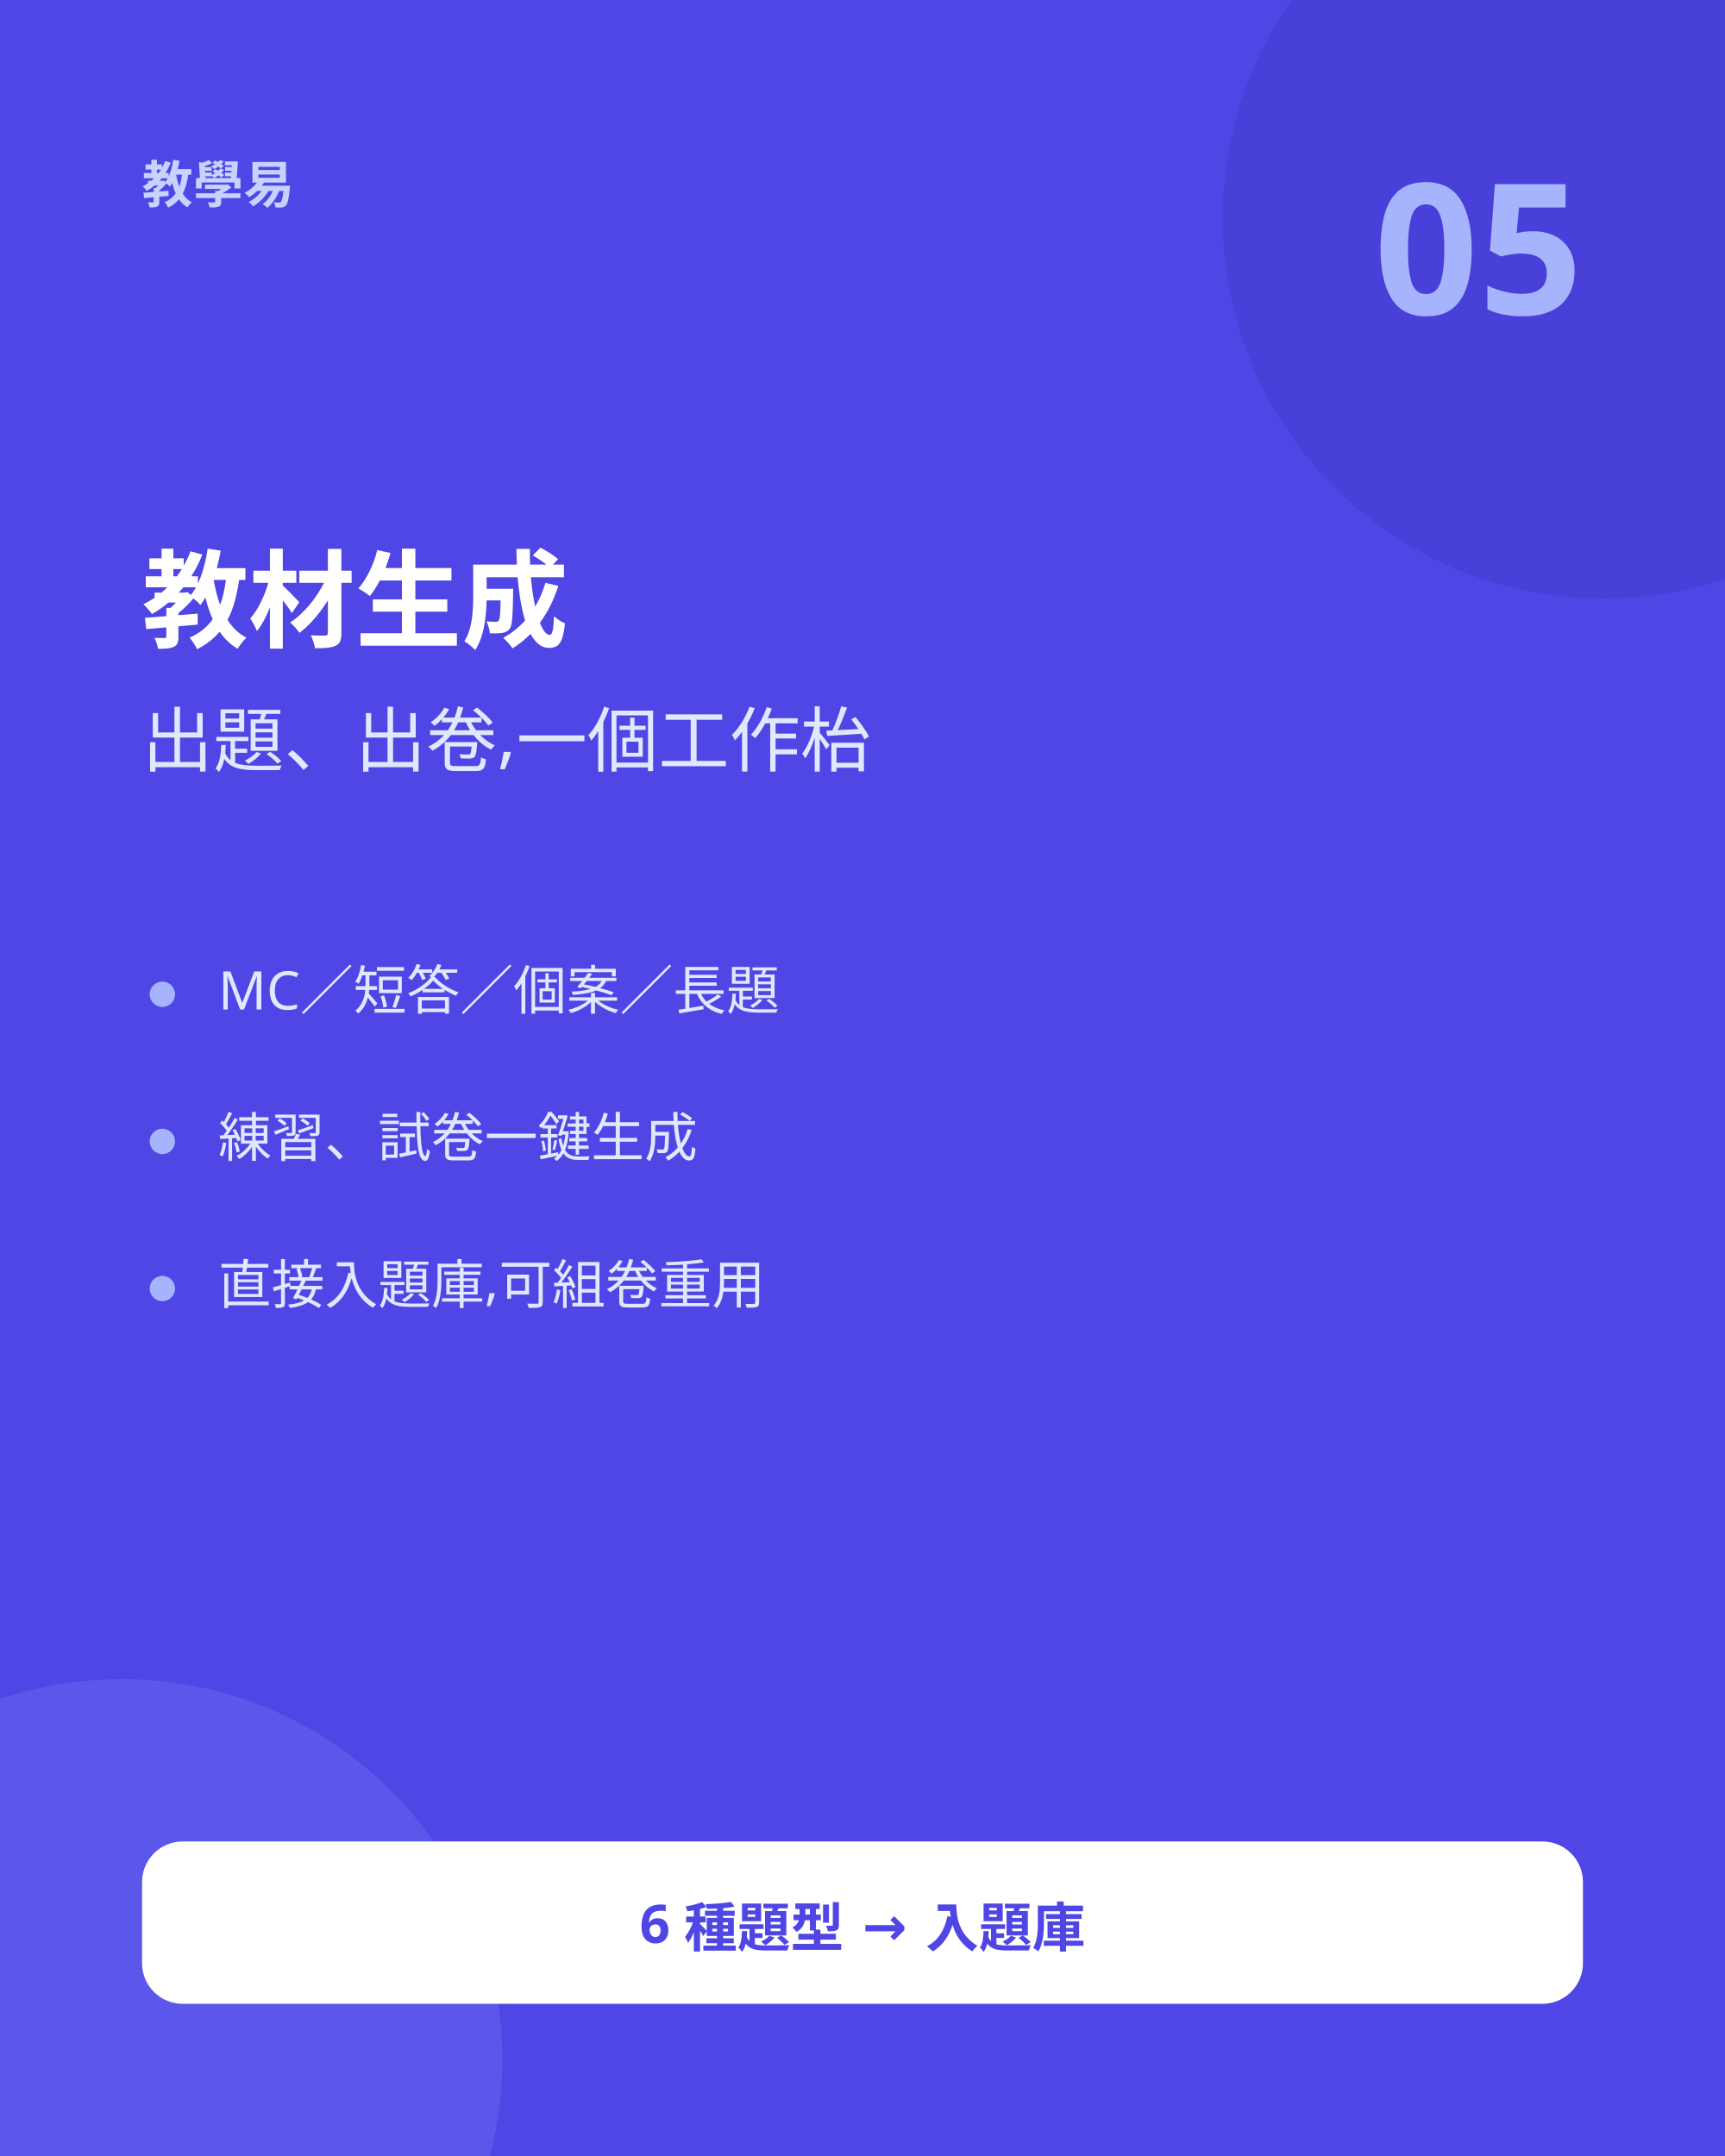
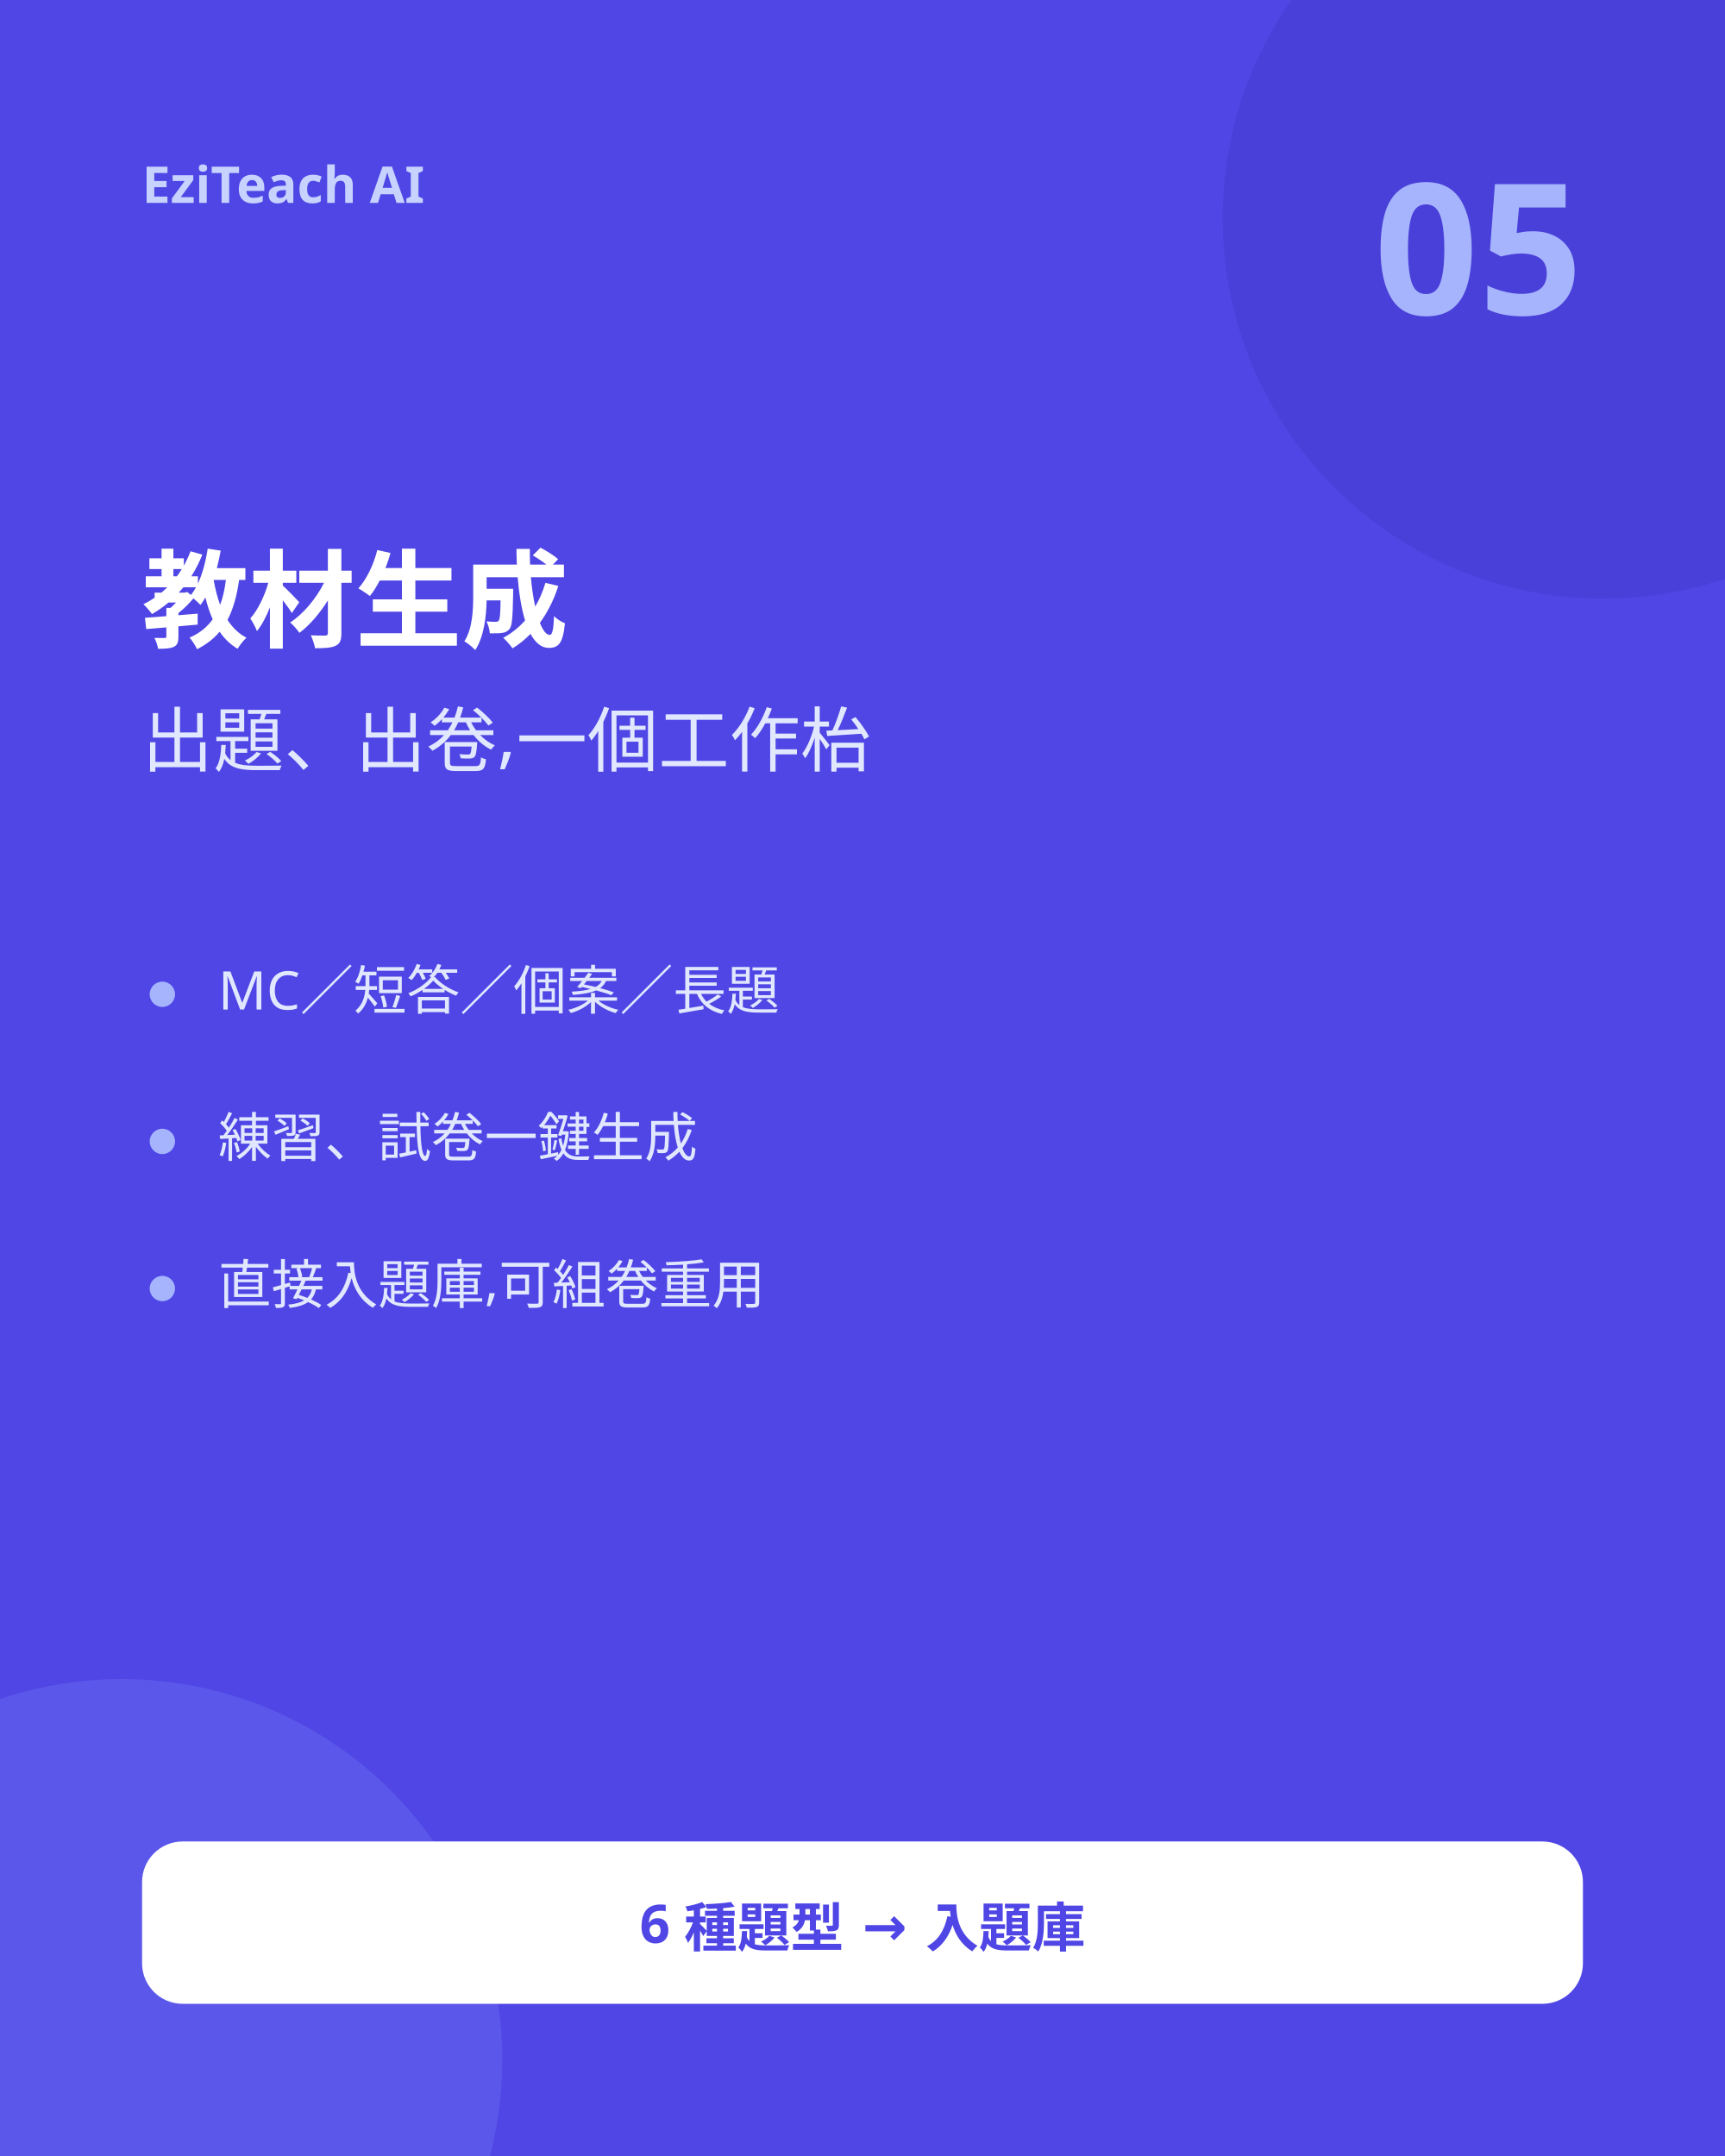
<svg xmlns="http://www.w3.org/2000/svg" width="1080" height="1350" viewBox="0 0 680 850" role="img">
  <style>text{font-family:'PingFang HK','Noto Sans HK','Microsoft JhengHei','Hiragino Sans GB',sans-serif}</style>
  <rect x="0" y="0" width="680" height="850" fill="#4f46e5" />
  <circle cx="632" cy="86" r="150" fill="#4338ca" opacity="0.45" />
  <circle cx="48" cy="812" r="150" fill="#818cf8" opacity="0.25" />
-   <text x="56" y="80" font-size="20" font-weight="700" fill="#c7d2fe">教學易</text>
+   <text x="56" y="80" font-size="20" font-weight="700" fill="#c7d2fe">EziTeach AI</text>
  <text x="624" y="124" font-size="72" font-weight="700" fill="#a5b4fc" text-anchor="end">05</text>
  <text x="56" y="252" font-size="42" font-weight="700" fill="#ffffff">教材生成</text>
  <text x="56" y="302" font-size="28" font-weight="500" fill="#e0e7ff">出題、出卷,一個工作枱</text>
  <circle cx="64" cy="392" r="5" fill="#a5b4fc" />
  <text x="86" y="398" font-size="21" font-weight="400" fill="#e0e7ff">MC／短答／個案／長題</text>
  <circle cx="64" cy="450" r="5" fill="#a5b4fc" />
  <text x="86" y="456" font-size="21" font-weight="400" fill="#e0e7ff">練習、試卷一鍵生成</text>
  <circle cx="64" cy="508" r="5" fill="#a5b4fc" />
  <text x="86" y="514" font-size="21" font-weight="400" fill="#e0e7ff">直接入題庫,可組卷重用</text>
  <rect x="56" y="726" width="568" height="64" rx="16" fill="#ffffff" />
  <text x="340" y="766" font-size="21" font-weight="700" fill="#4f46e5" text-anchor="middle">6 種題型 → 入題庫</text>
</svg>
